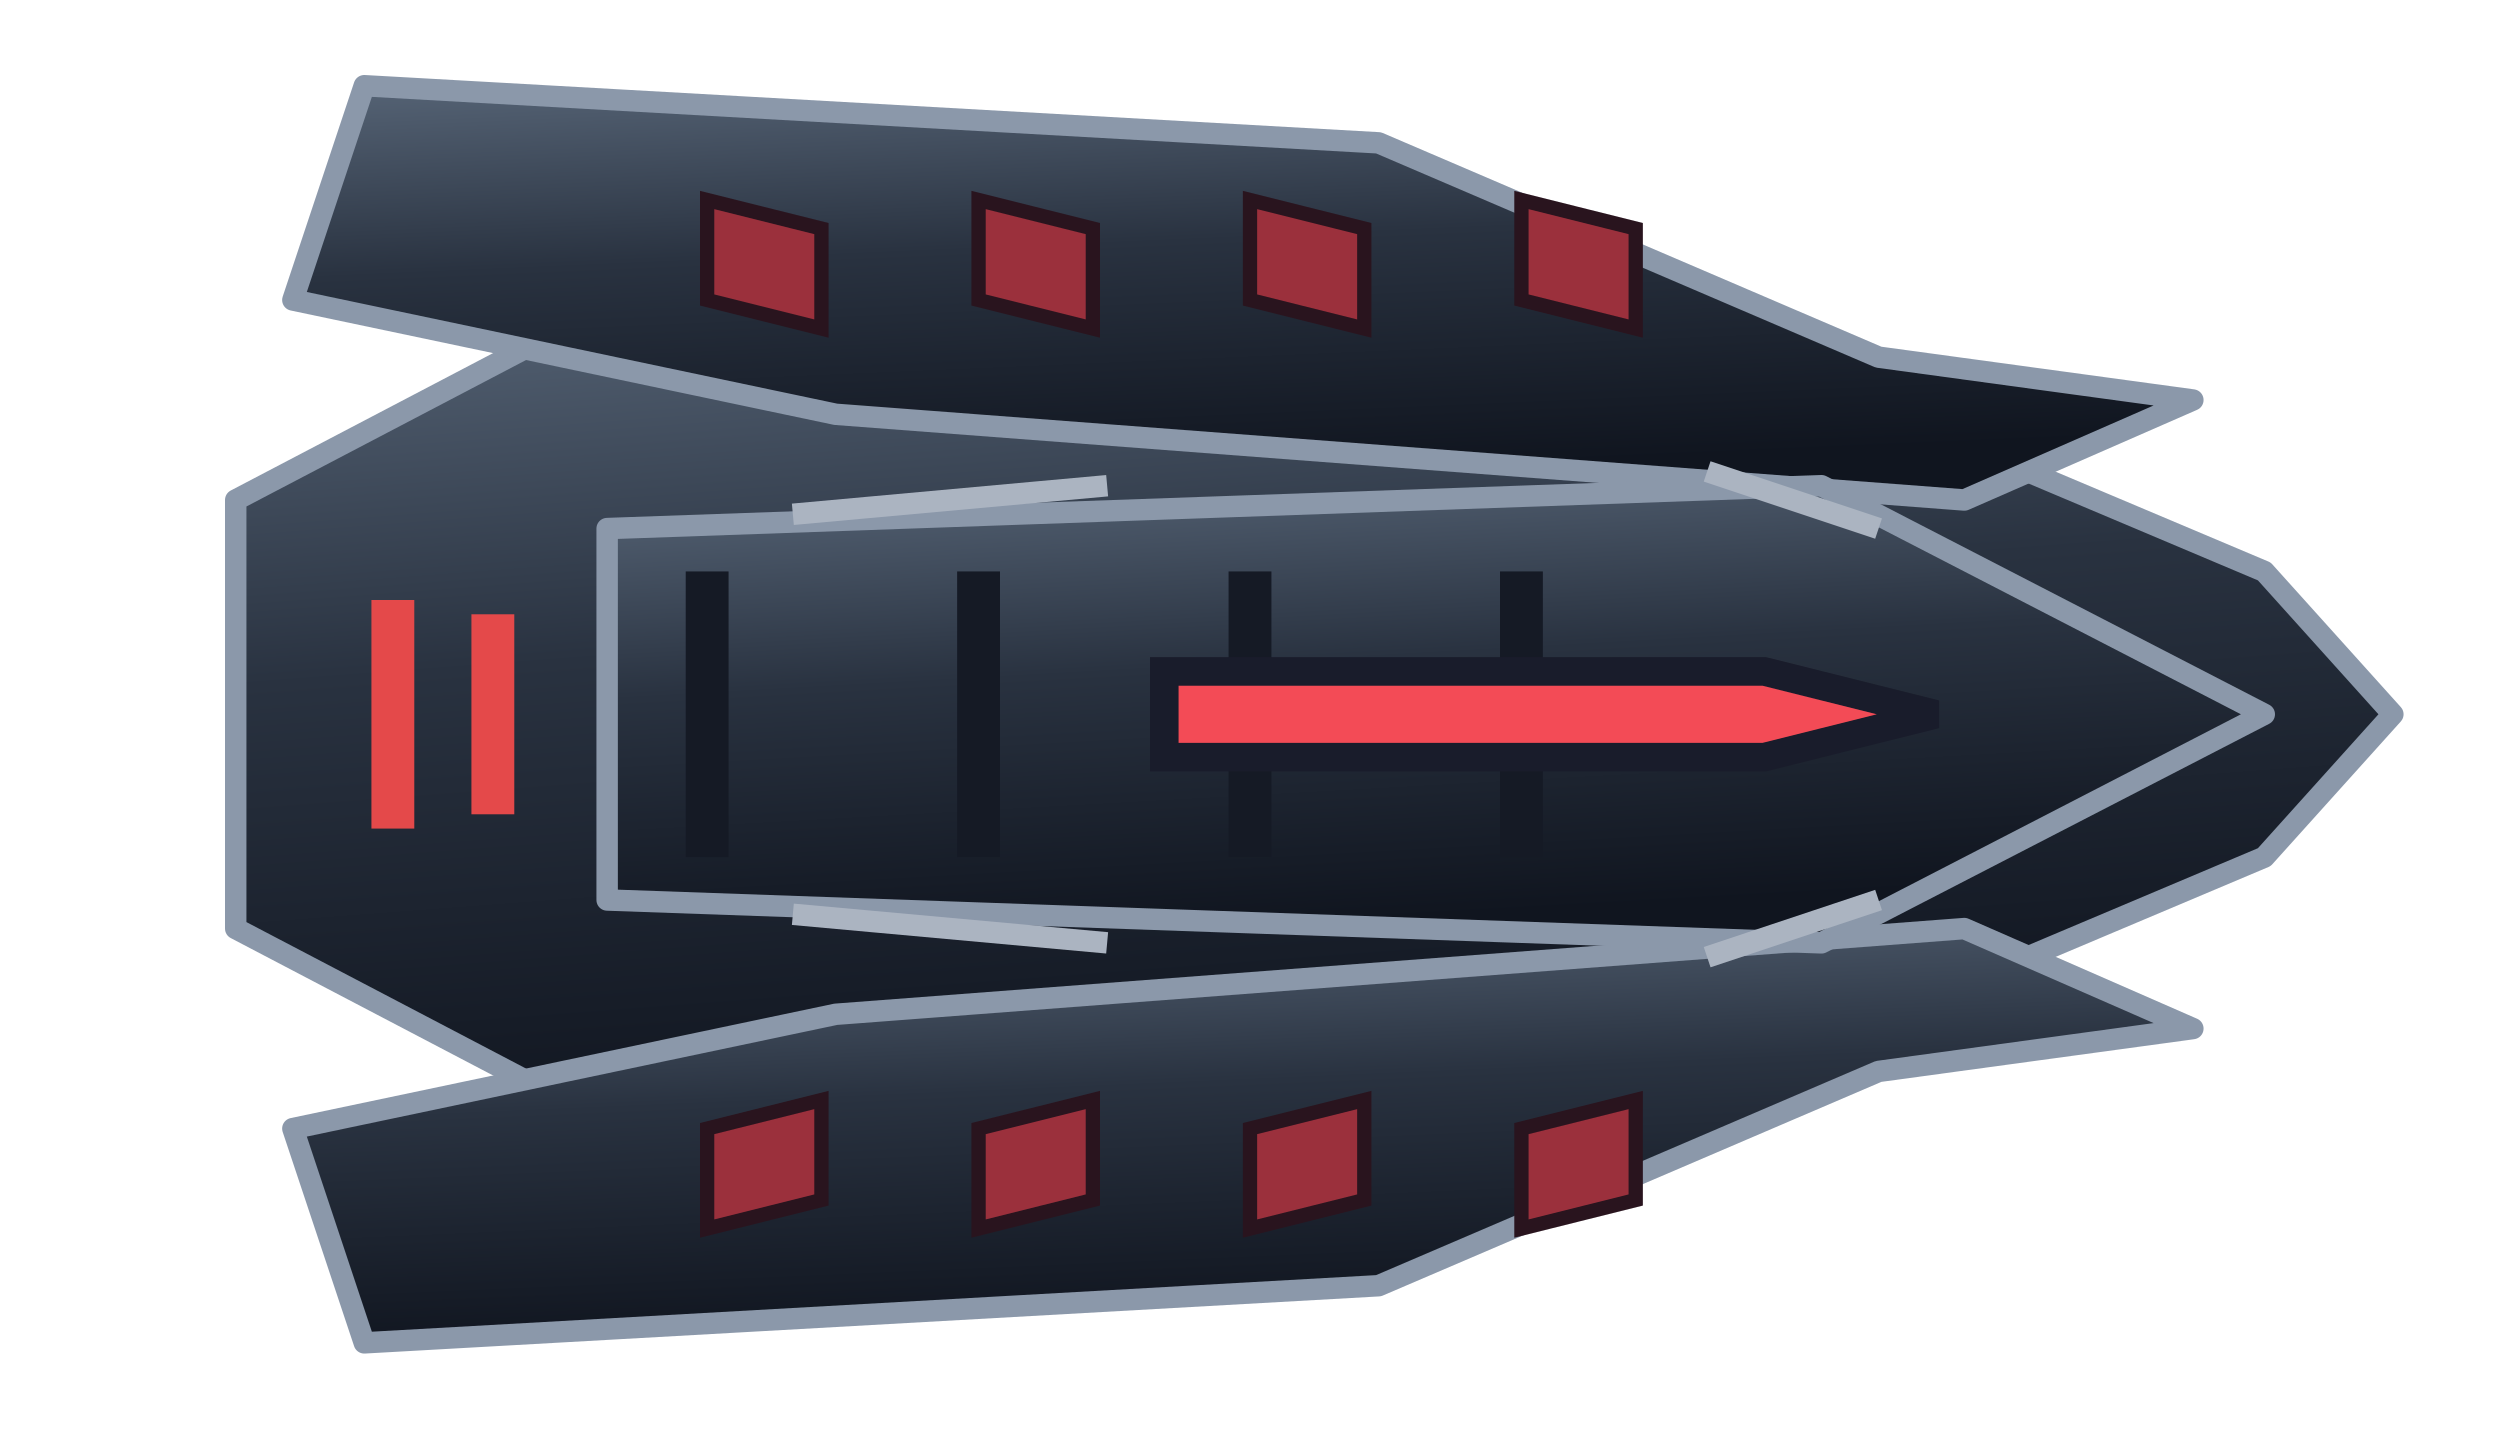
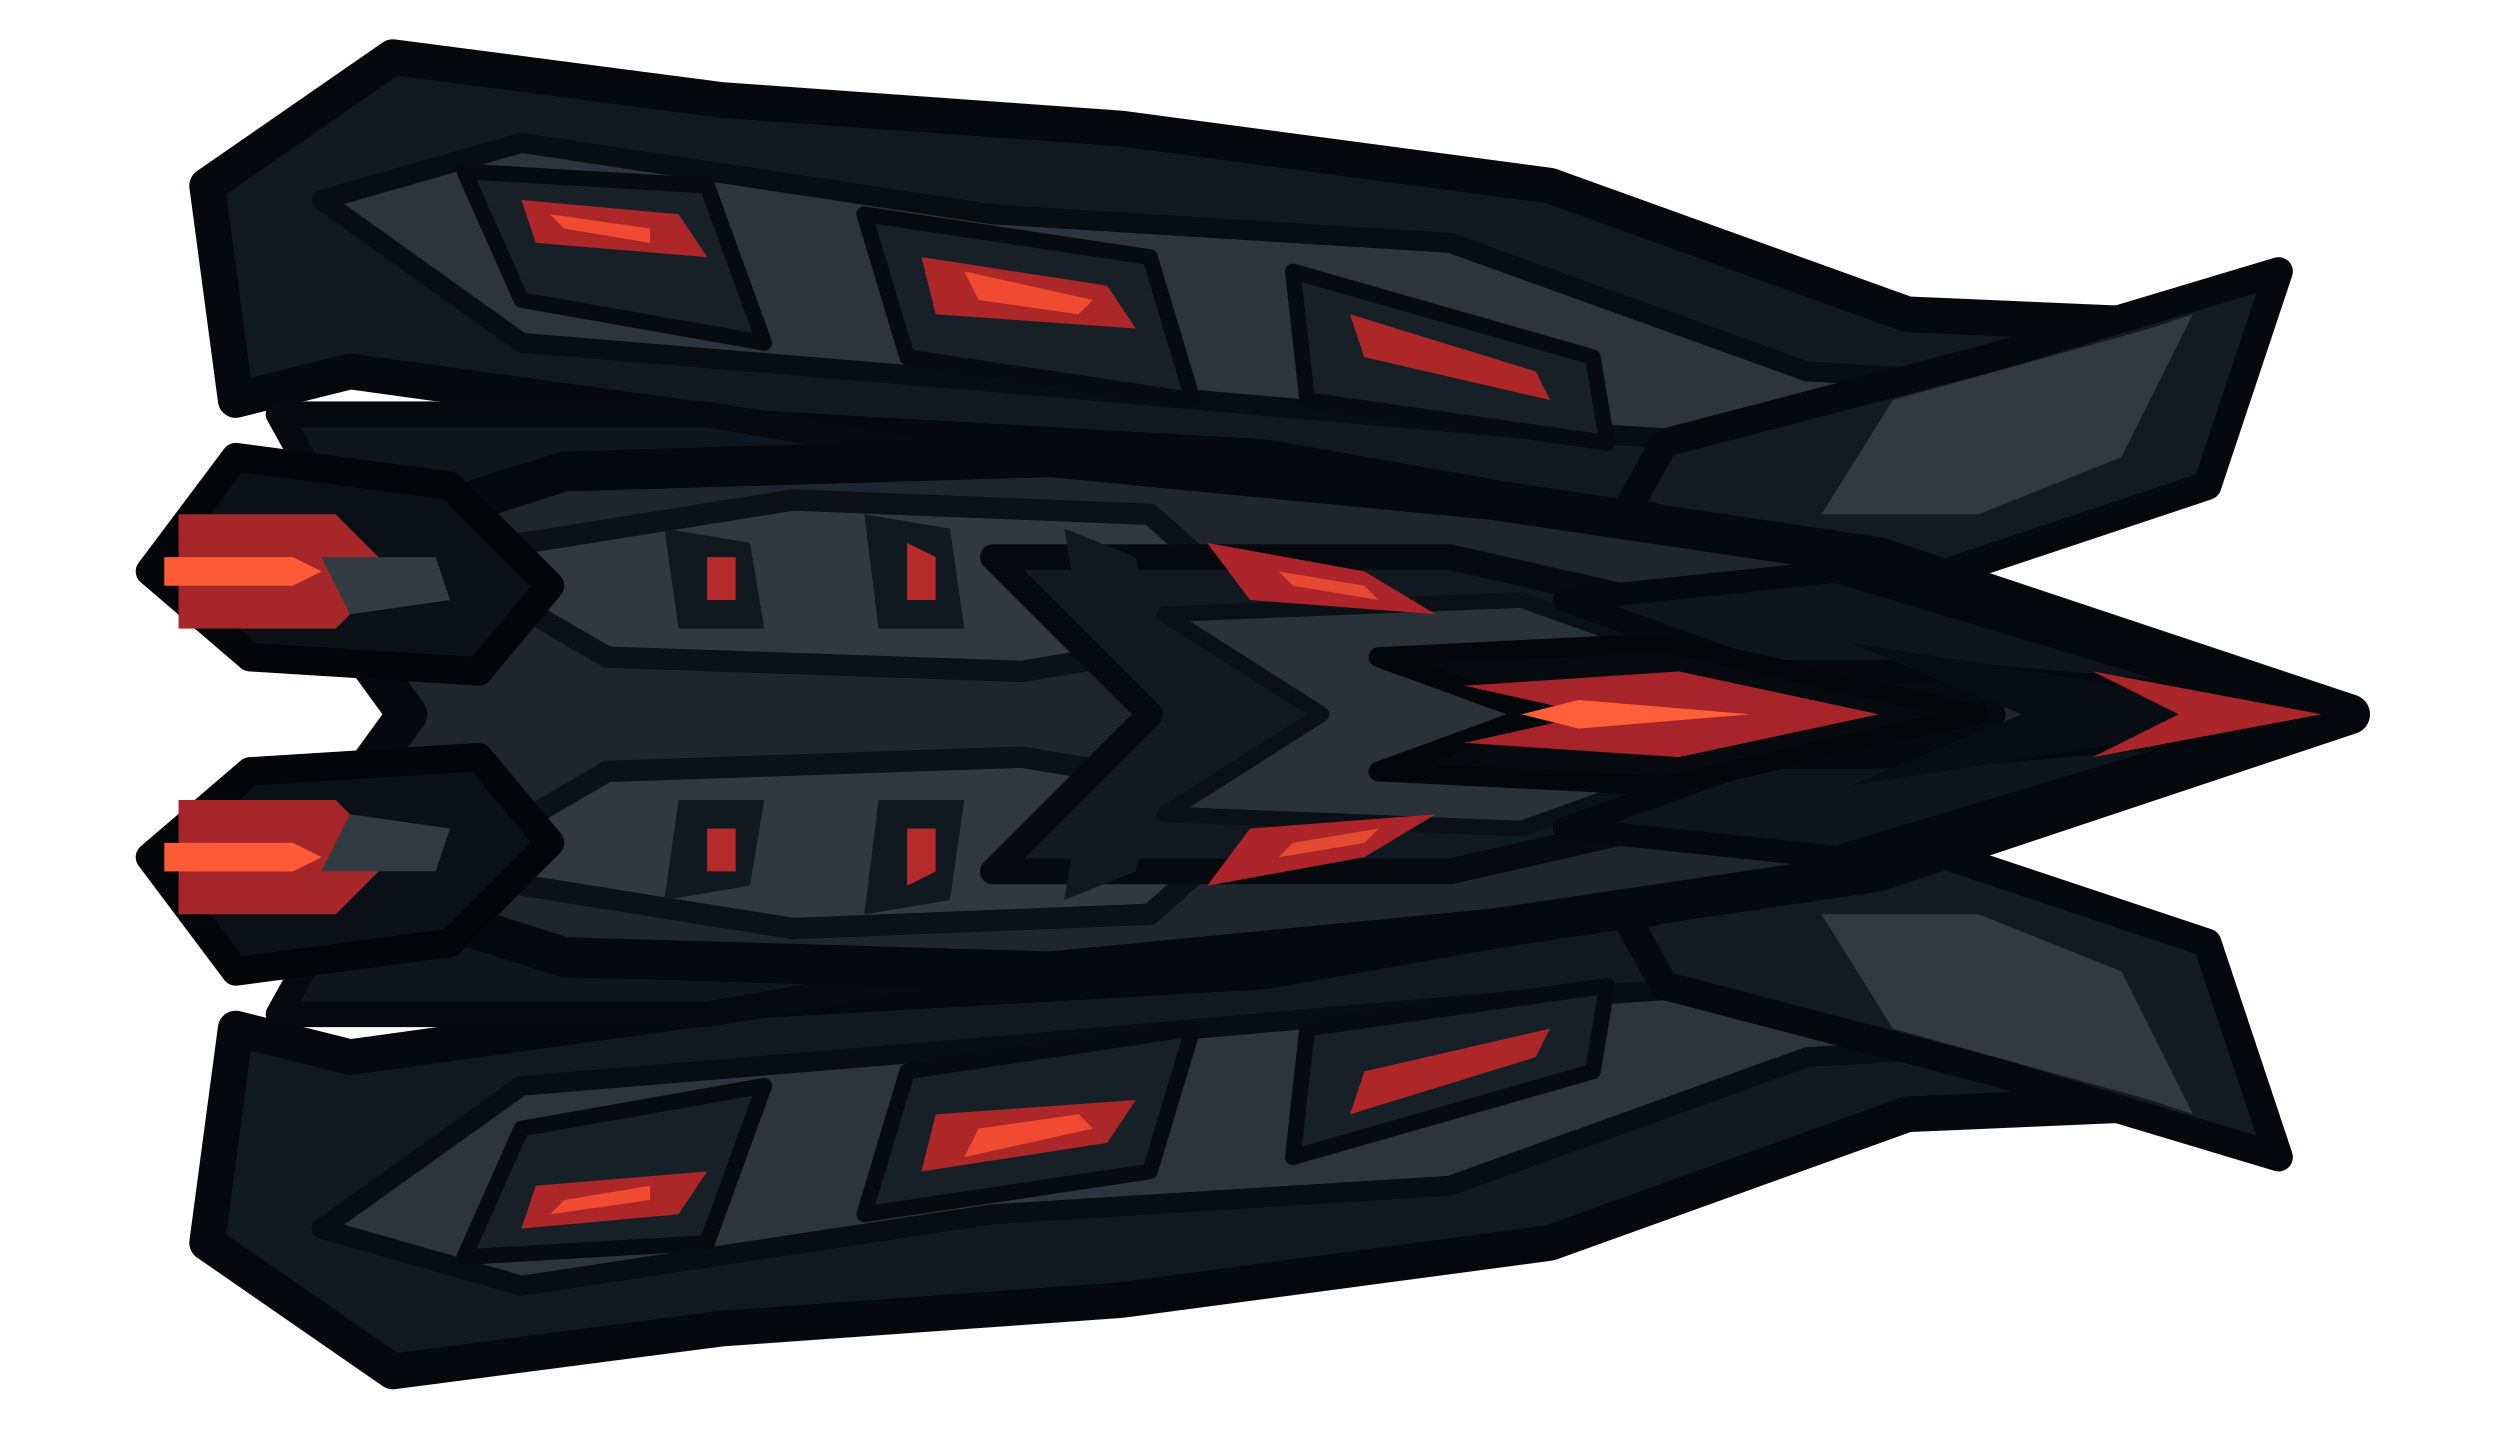
<svg xmlns="http://www.w3.org/2000/svg" width="168" height="96" viewBox="0 0 160 100">
-   <defs>
-     <linearGradient id="plate" x1="0" y1="0" x2="0.2" y2="1">
-       <stop stop-color="#566476" />
-       <stop offset=".45" stop-color="#293240" />
-       <stop offset="1" stop-color="#10151f" />
-     </linearGradient>
-   </defs>
-   <path d="M9 35L30 24 106 21 151 40 160 50 151 60 106 79 30 76 9 65Z" fill="url(#plate)" stroke="#8b98aa" stroke-width="1.5" stroke-linejoin="round" />
-   <path d="M18 6L89 10 124 25 146 28 130 35 51 29 13 21Z" fill="url(#plate)" stroke="#8b98aa" stroke-width="1.5" stroke-linejoin="round" />
-   <path d="M18 94L89 90 124 75 146 72 130 65 51 71 13 79Z" fill="url(#plate)" stroke="#8b98aa" stroke-width="1.5" stroke-linejoin="round" />
-   <path d="M35 37L120 34 151 50 120 66 35 63Z" fill="url(#plate)" stroke="#8b98aa" stroke-width="1.5" stroke-linejoin="round" />
-   <path d="M42 14l8 2v7l-8 -2ZM42 86l8 -2v-7l-8 2Z" fill="#9b303c" stroke="#29141e" />
-   <path d="M42 40v20" stroke="#151a25" stroke-width="3" />
-   <path d="M61 14l8 2v7l-8 -2ZM61 86l8 -2v-7l-8 2Z" fill="#9b303c" stroke="#29141e" />
-   <path d="M61 40v20" stroke="#151a25" stroke-width="3" />
-   <path d="M80 14l8 2v7l-8 -2ZM80 86l8 -2v-7l-8 2Z" fill="#9b303c" stroke="#29141e" />
-   <path d="M80 40v20" stroke="#151a25" stroke-width="3" />
-   <path d="M99 14l8 2v7l-8 -2ZM99 86l8 -2v-7l-8 2Z" fill="#9b303c" stroke="#29141e" />
-   <path d="M99 40v20" stroke="#151a25" stroke-width="3" />
-   <path d="M20 42v16M27 43v14" stroke="#e4494a" stroke-width="3" />
-   <path d="M74 47L116 47 128 50 116 53 74 53Z" fill="#f34b56" stroke="#191c2b" stroke-width="2" />
-   <path d="M48 36L70 34M48 64L70 66M112 33l12 4M112 67l12 -4" fill="none" stroke="#abb4c1" stroke-width="1.5" />
+   <g stroke-linejoin="round" stroke-linecap="round">
+     <path d="M7 13 20 4 43 7 71 9 101 13 126 22 149 23 140 32 115 38 81 32 46 30 17 26 9 28Z" fill="#111920" stroke="#05080c" stroke-width="2.5" />
+     <path d="M7 87 20 96 43 93 71 91 101 87 126 78 149 77 140 68 115 62 81 68 46 70 17 74 9 72Z" fill="#111920" stroke="#05080c" stroke-width="2.5" />
+     <path d="M15 14 29 10 62 15 94 17 119 26 136 27 128 32 99 30 65 27 29 24Z" fill="#2d343b" stroke="#080d12" stroke-width="1.4" />
+     <path d="M15 86 29 90 62 85 94 83 119 74 136 73 128 68 99 70 65 73 29 76Z" fill="#2d343b" stroke="#080d12" stroke-width="1.4" />
+     <path d="M109 31 132 25 152 19 147 34 126 41 104 40Z" fill="#131b22" stroke="#05090e" stroke-width="2" />
+     <path d="M109 69 132 75 152 81 147 66 126 59 104 60Z" fill="#131b22" stroke="#05090e" stroke-width="2" />
+     <path d="M125 28 143 23 146 22 141 32 131 36 120 36Z" fill="#33393f" />
+     <path d="M125 72 143 77 146 78 141 68 131 64 120 64Z" fill="#33393f" />
+     <path d="M25 12 42 13 46 24 29 21Z M53 15 73 18 76 28 56 25Z M83 19 104 25 105 31 84 28Z" fill="#171f27" stroke="#070b10" stroke-width="1.1" />
+     <path d="M25 88 42 87 46 76 29 79Z M53 85 73 82 76 72 56 75Z M83 81 104 75 105 69 84 72Z" fill="#171f27" stroke="#070b10" stroke-width="1.1" />
+     <path d="M29 14 40 15 42 18 30 17Z M57 18 70 20 72 23 58 22Z M87 22 100 26 101 28 88 25Z" fill="#ad2729" />
+     <path d="M29 86 40 85 42 82 30 83Z M57 82 70 80 72 77 58 78Z M87 78 100 74 101 72 88 75Z" fill="#ad2729" />
+     <path d="M31 15 38 16 38 17 32 16Z M60 19 69 21 68 22 61 21Z M31 85 38 84 38 83 32 84Z M60 81 69 79 68 78 61 79Z" fill="#f04a32" />
+     <path d="M12 29 42 29 71 34 108 36 126 42 120 46 84 41 41 36 17 38Z" fill="#0e151c" stroke="#060a0f" stroke-width="1.8" />
+     <path d="M12 71 42 71 71 66 108 64 126 58 120 54 84 59 41 64 17 62Z" fill="#0e151c" stroke="#060a0f" stroke-width="1.8" />
+     <path d="M13 39 32 33 66 32 97 35 124 39 157 50 124 61 97 65 66 68 32 67 13 61 21 50Z" fill="#1e252c" stroke="#05090e" stroke-width="2.8" />
+     <path d="M23 39 48 35 73 36 82 44 64 47 35 46Z" fill="#31383f" stroke="#0b1117" stroke-width="1.5" />
+     <path d="M23 61 48 65 73 64 82 56 64 53 35 54Z" fill="#31383f" stroke="#0b1117" stroke-width="1.5" />
+     <path d="M62 39 94 39 116 44 132 50 116 56 94 61 62 61 73 50Z" fill="#101820" stroke="#060a0f" stroke-width="1.8" />
+     <path d="M74 43 99 42 113 47 125 50 113 53 99 58 74 57 85 50Z" fill="#293139" stroke="#0a1016" stroke-width="1.1" />
+     <path d="M102 42 121 40 151 49 128 47 116 47Z" fill="#0d151c" stroke="#05090e" stroke-width="1.6" />
+     <path d="M102 58 121 60 151 51 128 53 116 53Z" fill="#0d151c" stroke="#05090e" stroke-width="1.6" />
+     <path d="M122 45 154 50 122 55 134 50Z" fill="#070d13" />
+     <path d="M89 46 109 45 131 50 109 55 89 54 100 50Z" fill="#060a0e" stroke="#04070a" stroke-width="1.4" />
+     <path d="M95 48 110 47 124 50 110 53 95 52 104 50Z" fill="#a7242a" />
+     <path d="M103 49 115 50 103 51 99 50Z" fill="#ff6039" />
+     <path d="M139 47 155 50 139 53 145 50Z" fill="#aa262a" />
+     <path d="M9 32 24 34 31 41 26 47 10 46 3 40Z" fill="#0a1016" stroke="#030609" stroke-width="2" />
+     <path d="M9 68 24 66 31 59 26 53 10 54 3 60Z" fill="#0a1016" stroke="#030609" stroke-width="2" />
+     <path d="M5 36 16 36 20 40 16 44 5 44Z M5 56 16 56 20 60 16 64 5 64Z" fill="#a5272a" />
+     <path d="M4 39 13 39 15 40 13 41 4 41Z M4 59 13 59 15 60 13 61 4 61Z" fill="#ff5b37" />
+     <path d="M15 39 23 39 24 42 17 43Z M15 61 23 61 24 58 17 57Z" fill="#323a42" />
+     <path d="M39 37 45 38 46 44 40 44Z M53 36 59 37 60 44 54 44Z M67 37 72 39 73 44 68 43Z" fill="#101820" />
+     <path d="M39 63 45 62 46 56 40 56Z M53 64 59 63 60 56 54 56Z M67 63 72 61 73 56 68 57Z" fill="#101820" />
+     <path d="M42 39 44 39 44 42 42 42Z M56 38 58 39 58 42 56 42Z M42 61 44 61 44 58 42 58Z M56 62 58 61 58 58 56 58Z" fill="#b52a2b" />
+     <path d="M77 38 88 40 93 43 80 42Z M77 62 88 60 93 57 80 58Z" fill="#ad252a" />
+     <path d="M82 40 88 41 89 42 83 41Z M82 60 88 59 89 58 83 59Z" fill="#e54932" />
+   </g>
</svg>
